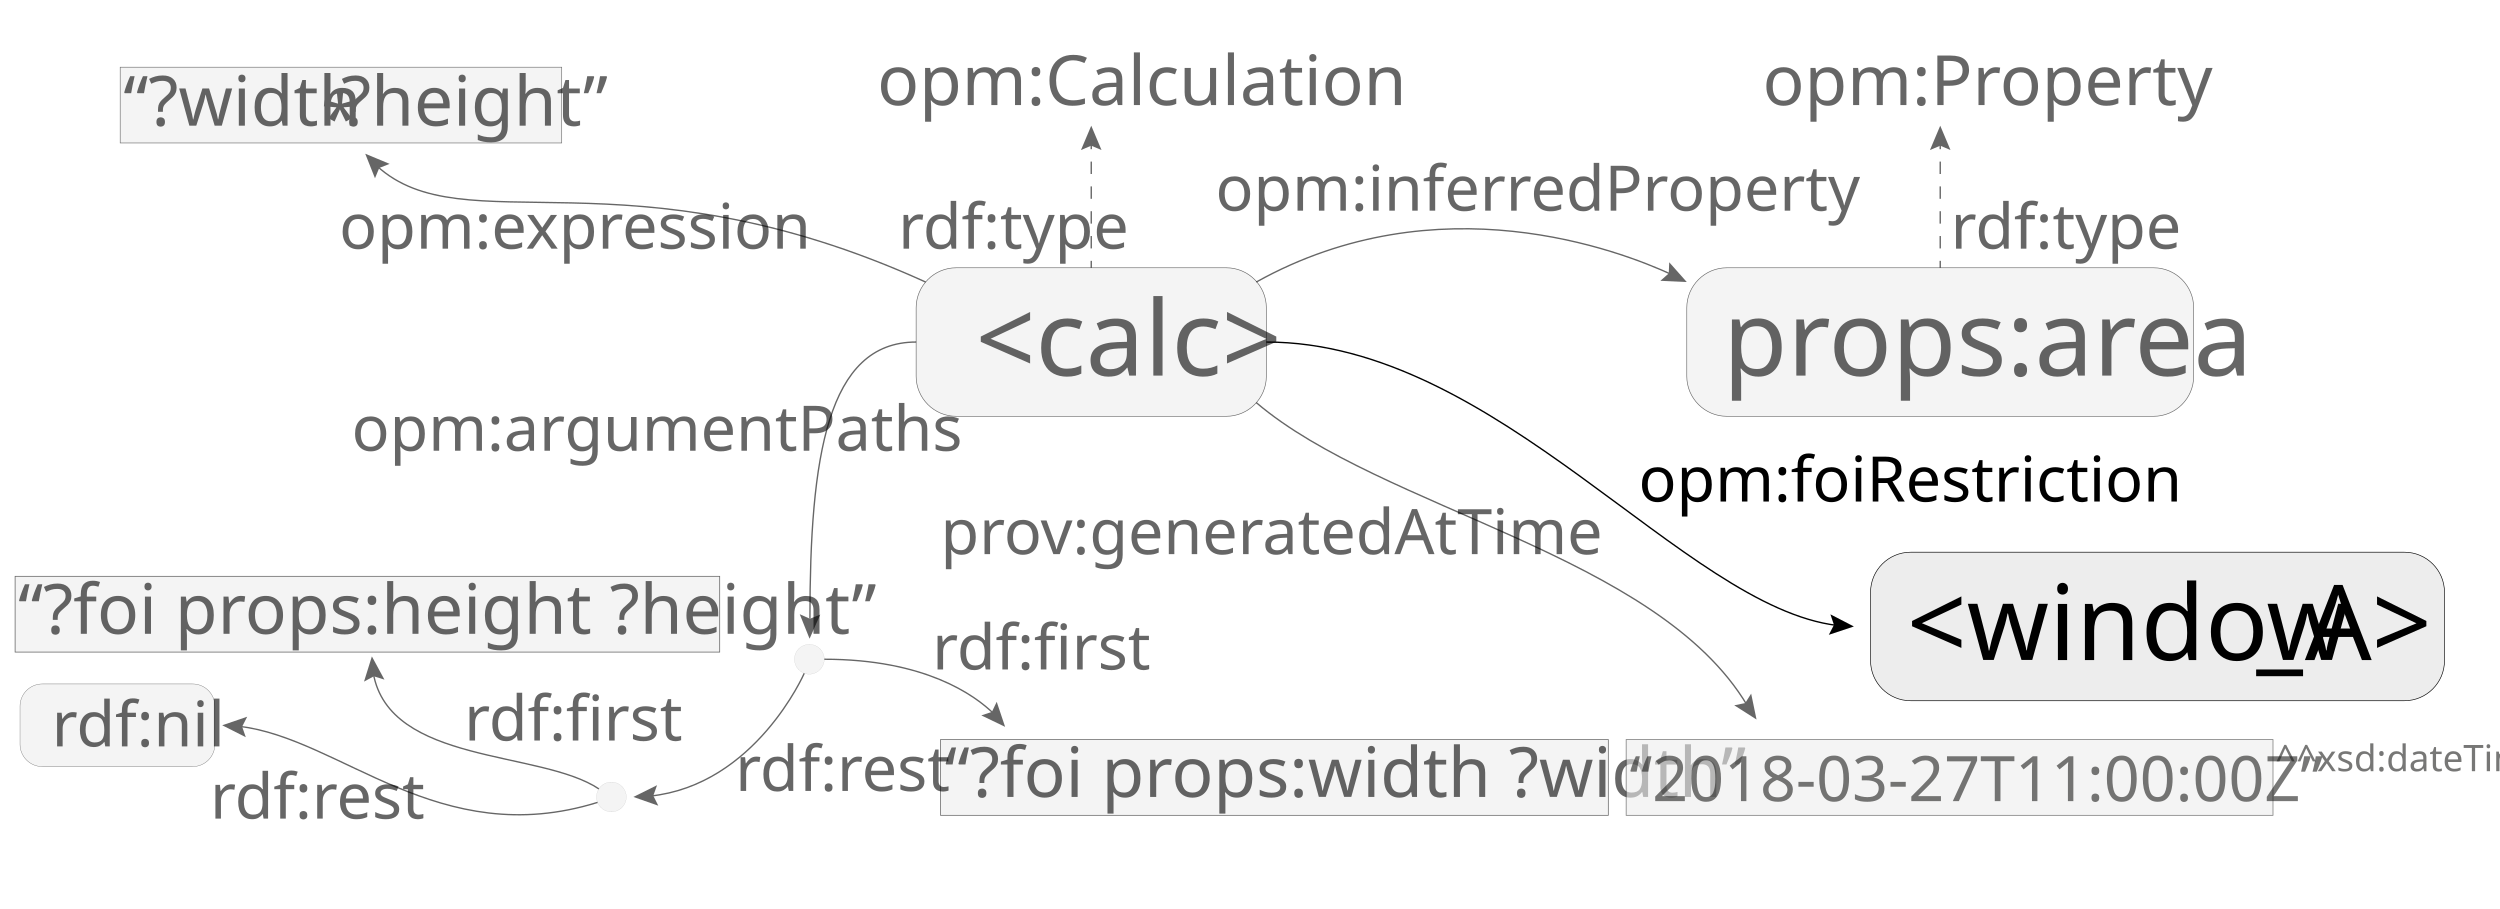
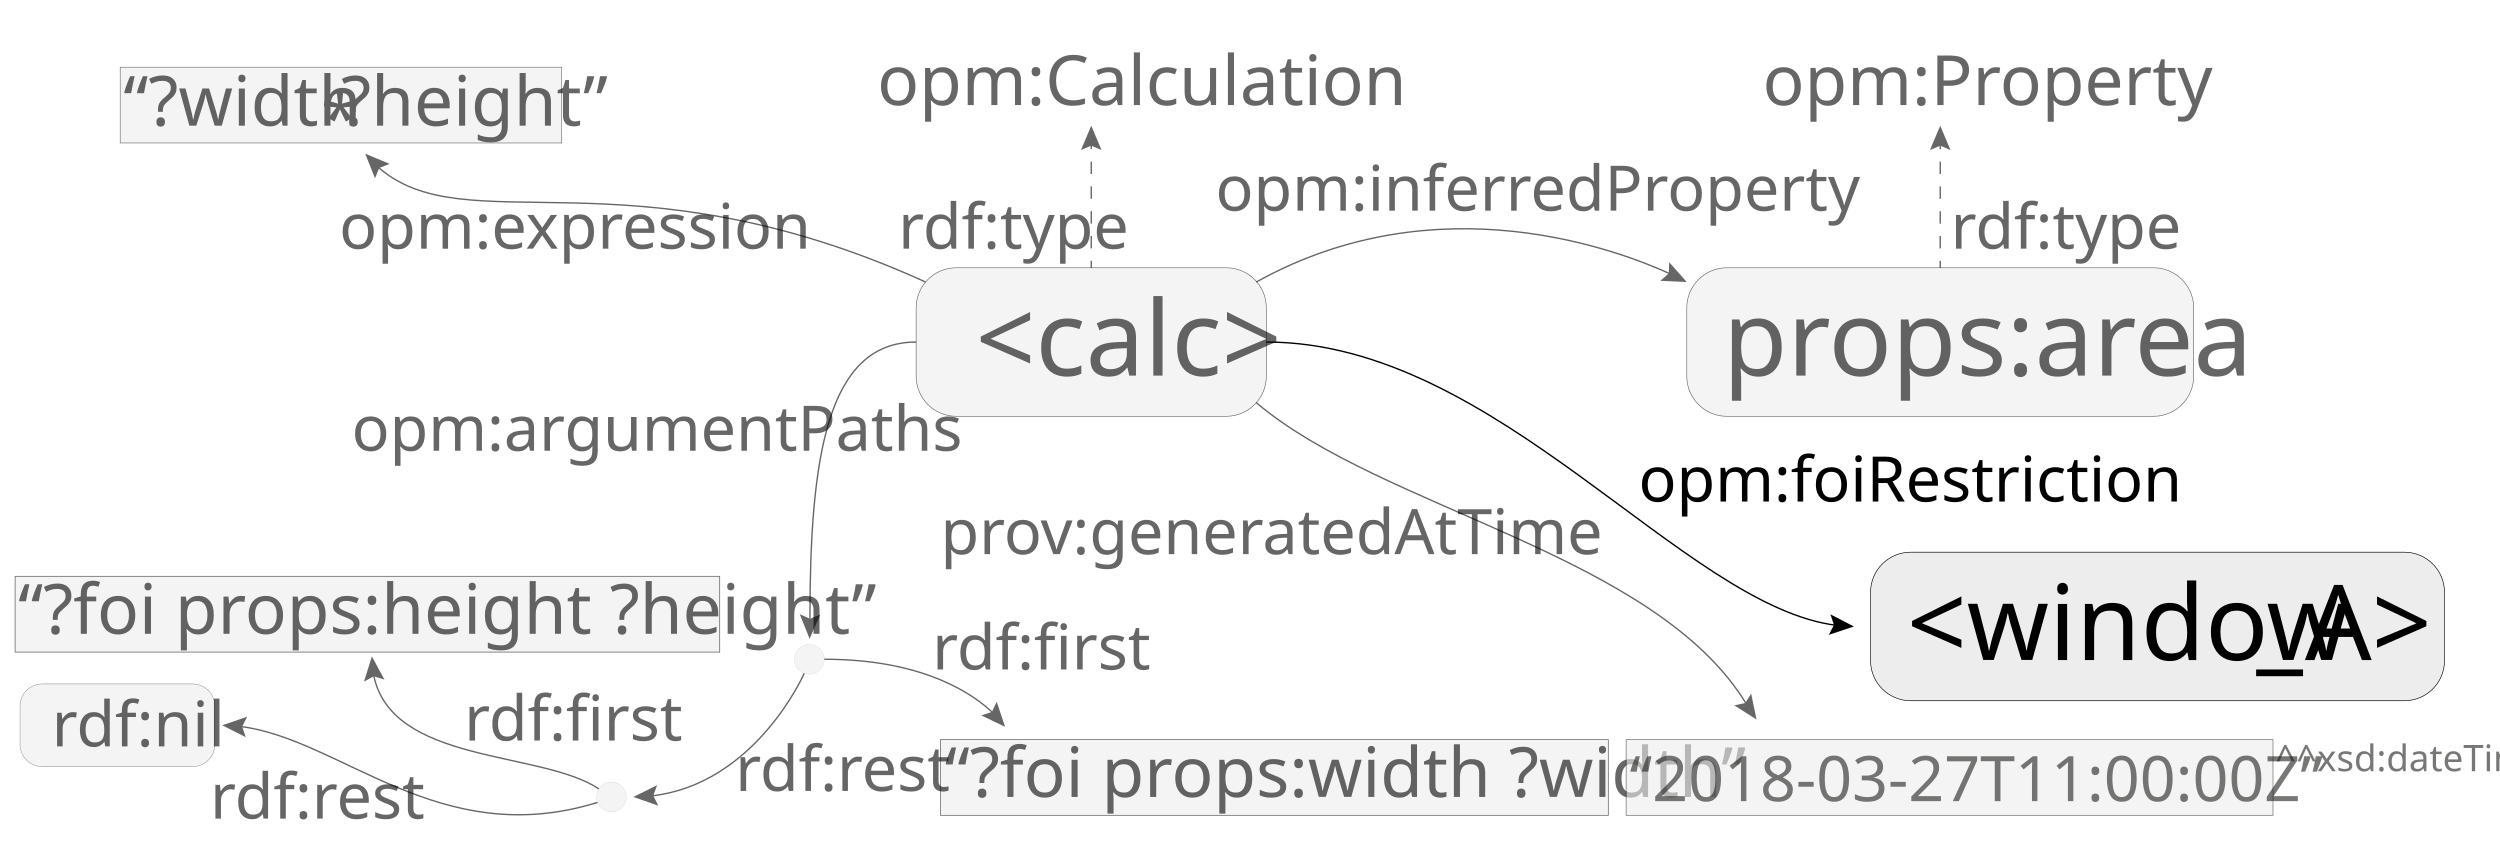
- <svg xmlns="http://www.w3.org/2000/svg" version="1.1" id="Layer_1" x="0px" y="0px" width="721px" height="262px" viewBox="0 0 721 262" enable-background="new 0 0 721 262" xml:space="preserve">
-   <rect x="34.666" y="19.381" opacity="0.6" fill="#EDEDED" stroke="#000000" stroke-width="0.174" stroke-miterlimit="10" width="127.334" height="21.85" />
-   <rect x="271.248" y="213.288" opacity="0.6" fill="#EDEDED" stroke="#000000" stroke-width="0.214" stroke-miterlimit="10" width="192.589" height="21.851" />
-   <path opacity="0.6" fill="#EDEDED" stroke="#000000" stroke-width="0.181" stroke-miterlimit="10" d="M365.217,108.5  c0,6.379-5.188,11.563-11.575,11.563h-77.854c-6.391,0-11.572-5.184-11.572-11.563V88.789c0-6.391,5.182-11.563,11.572-11.563  h77.854c6.387,0,11.575,5.172,11.575,11.563V108.5z" />
-   <path opacity="0.6" fill="#EDEDED" stroke="#000000" stroke-width="0.101" stroke-miterlimit="10" d="M61.977,214.652  c0,3.551-2.887,6.435-6.441,6.435H12.214c-3.556,0-6.439-2.884-6.439-6.435v-10.967c0-3.558,2.883-6.436,6.439-6.436h43.321  c3.554,0,6.441,2.878,6.441,6.436L61.977,214.652L61.977,214.652z" />
+ <svg xmlns="http://www.w3.org/2000/svg" version="1.1" id="Layer_1" x="0px" y="0px" width="721px" height="247.5px" viewBox="0 0 721 247.5" enable-background="new 0 0 721 247.5" xml:space="preserve">
+   <rect x="34.666" y="19.381" opacity="0.6" fill="#EDEDED" stroke="#000000" stroke-width="0.174" stroke-miterlimit="10" enable-background="new    " width="127.334" height="21.85" />
+   <rect x="271.248" y="213.288" opacity="0.6" fill="#EDEDED" stroke="#000000" stroke-width="0.214" stroke-miterlimit="10" enable-background="new    " width="192.589" height="21.851" />
+   <path opacity="0.6" fill="#EDEDED" stroke="#000000" stroke-width="0.181" stroke-miterlimit="10" enable-background="new    " d="  M365.217,108.5c0,6.379-5.188,11.563-11.575,11.563h-77.854c-6.391,0-11.572-5.184-11.572-11.563V88.789  c0-6.391,5.182-11.563,11.572-11.563h77.854c6.387,0,11.575,5.172,11.575,11.563V108.5z" />
+   <path opacity="0.6" fill="#EDEDED" stroke="#000000" stroke-width="0.101" stroke-miterlimit="10" enable-background="new    " d="  M61.977,214.652c0,3.551-2.887,6.435-6.441,6.435H12.214c-3.556,0-6.439-2.884-6.439-6.435v-10.967c0-3.559,2.883-6.437,6.439-6.437  h43.321c3.554,0,6.441,2.878,6.441,6.437L61.977,214.652L61.977,214.652z" />
  <g opacity="0.6">
    <text transform="matrix(1 0 0 1 281.3477 108.3291)" font-family="'GeosansLight'" font-size="30.2">&lt;calc&gt;</text>
  </g>
-   <path opacity="0.6" fill="#EDEDED" stroke="#000000" stroke-width="0.181" stroke-miterlimit="10" d="M632.658,108.5  c0,6.379-5.188,11.563-11.574,11.563H498.041c-6.391,0-11.574-5.184-11.574-11.563V88.789c0-6.391,5.186-11.563,11.574-11.563  h123.043c6.387,0,11.574,5.172,11.574,11.563V108.5L632.658,108.5z" />
+   <path opacity="0.6" fill="#EDEDED" stroke="#000000" stroke-width="0.181" stroke-miterlimit="10" enable-background="new    " d="  M632.658,108.5c0,6.379-5.188,11.563-11.574,11.563H498.041c-6.391,0-11.574-5.184-11.574-11.563V88.789  c0-6.391,5.187-11.563,11.574-11.563h123.043c6.387,0,11.574,5.172,11.574,11.563V108.5L632.658,108.5z" />
  <g opacity="0.6">
    <text transform="matrix(1 0 0 1 496.9258 108.3291)" font-family="'GeosansLight'" font-size="30.2">props:area</text>
  </g>
-   <path fill="#EDEDED" stroke="#000000" stroke-width="0.181" stroke-miterlimit="10" d="M704.993,190.529  c0,6.379-5.188,11.563-11.574,11.563H551.041c-6.391,0-11.574-5.184-11.574-11.563v-19.711c0-6.392,5.186-11.563,11.574-11.563  h142.378c6.387,0,11.574,5.172,11.574,11.563V190.529L704.993,190.529z" />
+   <path fill="#EDEDED" stroke="#000000" stroke-width="0.181" stroke-miterlimit="10" d="M704.993,190.529  c0,6.379-5.188,11.563-11.574,11.563H551.041c-6.391,0-11.574-5.184-11.574-11.563v-19.711c0-6.393,5.187-11.563,11.574-11.563  h142.378c6.387,0,11.574,5.172,11.574,11.563V190.529L704.993,190.529z" />
  <g>
-     <text transform="matrix(1 0 0 1 549.9258 190.3584)" enable-background="new    ">
-       <tspan x="0" y="0" font-family="'GeosansLight'" font-size="30.2">&lt;window</tspan>
-       <tspan x="100.807" y="0" font-family="'AdobeDevanagari-Regular'" font-size="30.2">_</tspan>
-       <tspan x="114.8" y="0" font-family="'GeosansLight'" font-size="30.2">A&gt;</tspan>
-     </text>
+     <text transform="matrix(1 0 0 1 549.9258 190.3584)" font-family="'GeosansLight'" font-size="30.2">&lt;window</text>
+     <text transform="matrix(1 0 0 1 650.7324 190.3584)" font-family="'AdobeDevanagari-Regular'" font-size="30.2">_</text>
+     <text transform="matrix(1 0 0 1 664.7256 190.3584)" font-family="'GeosansLight'" font-size="30.2">A&gt;</text>
  </g>
  <g opacity="0.6">
    <text transform="matrix(1 0 0 1 97.8149 71.7139)" font-family="'GeosansLight'" font-size="18.12">opm:expression</text>
  </g>
  <g opacity="0.6">
    <text transform="matrix(1 0 0 1 268.8467 193.0752)" font-family="'GeosansLight'" font-size="18.12">rdf:first</text>
  </g>
  <g opacity="0.6">
    <text transform="matrix(1 0 0 1 133.8677 213.5723)" font-family="'GeosansLight'" font-size="18.12">rdf:first</text>
  </g>
  <g opacity="0.6">
    <text transform="matrix(1 0 0 1 60.5791 236.082)" font-family="'GeosansLight'" font-size="18.12">rdf:rest</text>
  </g>
  <g opacity="0.6">
    <text transform="matrix(1 0 0 1 14.9229 215.2666)" font-family="'GeosansLight'" font-size="18.12">rdf:nil</text>
  </g>
  <g opacity="0.6">
    <text transform="matrix(1 0 0 1 212.0425 228.0977)" font-family="'GeosansLight'" font-size="18.12">rdf:rest</text>
  </g>
  <g opacity="0.6">
    <text transform="matrix(1 0 0 1 259.0361 71.7139)" font-family="'GeosansLight'" font-size="18.12">rdf:type</text>
  </g>
  <g opacity="0.6">
    <text transform="matrix(1 0 0 1 562.5723 71.7139)" font-family="'GeosansLight'" font-size="18.12">rdf:type</text>
  </g>
  <g opacity="0.6">
    <text transform="matrix(1 0 0 1 271.2476 159.8135)" font-family="'GeosansLight'" font-size="18.12">prov:generatedAtTime</text>
  </g>
  <g opacity="0.6">
    <text transform="matrix(1 0 0 1 252.9873 30.3057)" font-family="'GeosansLight'" font-size="20">opm:Calculation</text>
  </g>
  <g opacity="0.6">
    <g>
      <path fill="none" stroke="#000000" stroke-width="0.4" stroke-miterlimit="10" d="M266.938,81.334    c-86.369-39.228-133.126-10.423-158.319-33.539" />
      <g>
        <polygon points="112.37,47.261 109.375,48.441 108.146,51.416 105.333,44.332    " />
      </g>
    </g>
  </g>
  <g opacity="0.6">
    <g>
-       <path fill="none" stroke="#000000" stroke-width="0.4" stroke-miterlimit="10" d="M362.322,81.334    c52.412-29.183,104.82-9.084,119.867-2.121" />
+       <path fill="none" stroke="#000000" stroke-width="0.4" stroke-miterlimit="10" d="M362.322,81.334    c52.412-29.183,104.819-9.084,119.867-2.121" />
      <g>
        <polygon points="478.853,80.984 481.265,78.853 481.403,75.637 486.467,81.334    " />
      </g>
    </g>
  </g>
  <g opacity="0.6">
    <text transform="matrix(1 0 0 1 350.5537 60.751)" font-family="'GeosansLight'" font-size="18.12">opm:inferredProperty</text>
  </g>
  <g>
    <text transform="matrix(1 0 0 1 472.5547 144.6338)" font-family="'GeosansLight'" font-size="18.12">opm:foiRestriction</text>
  </g>
  <g opacity="0.6">
    <text transform="matrix(1 0 0 1 101.4058 129.9883)" font-family="'GeosansLight'" font-size="18.12">opm:argumentPaths</text>
  </g>
  <g opacity="0.6">
    <text transform="matrix(1 0 0 1 35.5933 36.25)" font-family="'GeosansLight'" font-size="20">“?width</text>
    <text transform="matrix(1 0 0 1 92.5923 41.25)" font-family="'GeosansLight'" font-size="20">*</text>
    <text transform="matrix(1 0 0 1 98.3721 36.25)" font-family="'GeosansLight'" font-size="20">?height”</text>
  </g>
  <g opacity="0.6">
    <text transform="matrix(1 0 0 1 272.4956 229.8408)" font-family="'GeosansLight'" font-size="20">“?foi props:width ?width”</text>
  </g>
  <g opacity="0.6">
    <g>
      <line fill="none" stroke="#000000" stroke-width="0.4" stroke-miterlimit="10" x1="314.716" y1="77.225" x2="314.716" y2="75.225" />
      <line fill="none" stroke="#000000" stroke-width="0.4" stroke-miterlimit="10" stroke-dasharray="3.578,3.578" x1="314.716" y1="71.647" x2="314.716" y2="44.814" />
      <line fill="none" stroke="#000000" stroke-width="0.4" stroke-miterlimit="10" x1="314.716" y1="43.026" x2="314.716" y2="41.026" />
      <g>
        <polygon points="317.678,43.272 314.716,42.014 311.753,43.272 314.716,36.25    " />
      </g>
    </g>
  </g>
  <g opacity="0.6">
    <text transform="matrix(1 0 0 1 508.334 30.3057)" font-family="'GeosansLight'" font-size="20">opm:Property</text>
  </g>
  <g opacity="0.6">
    <g>
      <line fill="none" stroke="#000000" stroke-width="0.4" stroke-miterlimit="10" x1="559.563" y1="77.225" x2="559.563" y2="75.225" />
      <line fill="none" stroke="#000000" stroke-width="0.4" stroke-miterlimit="10" stroke-dasharray="3.578,3.578" x1="559.563" y1="71.647" x2="559.563" y2="44.814" />
      <line fill="none" stroke="#000000" stroke-width="0.4" stroke-miterlimit="10" x1="559.563" y1="43.026" x2="559.563" y2="41.026" />
      <g>
        <polygon points="562.525,43.272 559.563,42.014 556.6,43.272 559.563,36.25    " />
      </g>
    </g>
  </g>
  <g opacity="0.6">
    <g>
-       <path fill="none" stroke="#000000" stroke-width="0.4" stroke-miterlimit="10" d="M362.322,116.126    c36.14,30.808,115.626,43.688,141.613,87.375" />
+       <path fill="none" stroke="#000000" stroke-width="0.4" stroke-miterlimit="10" d="M362.322,116.126    c36.14,30.808,115.626,43.688,141.612,87.375" />
      <g>
        <polygon points="500.158,203.41 503.311,202.766 505.035,200.046 506.584,207.51    " />
      </g>
    </g>
  </g>
  <g opacity="0.6">
    <g>
      <path fill="none" stroke="#000000" stroke-width="0.4" stroke-miterlimit="10" d="M264.216,98.645    c-25.659,0-30.633,33.146-30.633,79.804" />
      <g>
        <polygon points="230.643,177.137 233.583,178.448 236.567,177.241 233.481,184.21    " />
      </g>
    </g>
  </g>
  <g opacity="0.6">
    <g>
      <path fill="none" stroke="#000000" stroke-width="0.4" stroke-miterlimit="10" d="M187.438,229.598    c30.416-3.13,44.511-35.428,44.511-35.428" />
      <g>
        <polygon points="189.856,232.364 188.417,229.484 189.491,226.451 182.664,229.841    " />
      </g>
    </g>
  </g>
  <g opacity="0.6">
    <g>
      <path fill="none" stroke="#000000" stroke-width="0.4" stroke-miterlimit="10" d="M286.772,205.998    c-5.727-5.641-20.104-15.871-49.054-15.871" />
      <g>
        <polygon points="287.452,202.398 286.063,205.303 283.009,206.318 289.877,209.625    " />
      </g>
    </g>
  </g>
-   <circle opacity="0.6" fill="#EDEDED" stroke="#000000" stroke-width="0.024" stroke-miterlimit="10" cx="233.414" cy="190.126" r="4.306" />
-   <circle opacity="0.6" fill="#EDEDED" stroke="#000000" stroke-width="0.024" stroke-miterlimit="10" cx="176.326" cy="229.841" r="4.305" />
+   <circle opacity="0.6" fill="#EDEDED" stroke="#000000" stroke-width="0.024" stroke-miterlimit="10" enable-background="new    " cx="233.414" cy="190.126" r="4.306" />
+   <circle opacity="0.6" fill="#EDEDED" stroke="#000000" stroke-width="0.024" stroke-miterlimit="10" enable-background="new    " cx="176.326" cy="229.841" r="4.305" />
  <g opacity="0.6">
    <g>
      <path fill="none" stroke="#000000" stroke-width="0.4" stroke-miterlimit="10" d="M172.708,227.514    c-16.811-11.236-60.47-6.955-65.066-33.445" />
      <g>
        <polygon points="110.876,196.009 107.806,195.042 104.979,196.581 107.25,189.305    " />
      </g>
    </g>
  </g>
  <g opacity="0.6">
    <g>
      <path fill="none" stroke="#000000" stroke-width="0.4" stroke-miterlimit="10" d="M172.323,231.416    c-45.79,14.245-74.062-18.576-103.477-21.966" />
      <g>
        <polygon points="71.293,206.698 69.833,209.566 70.884,212.609 64.083,209.169    " />
      </g>
    </g>
  </g>
-   <rect x="4.36" y="166.212" opacity="0.6" fill="#EDEDED" stroke="#000000" stroke-width="0.22" stroke-miterlimit="10" width="203.2" height="21.851" />
+   <rect x="4.36" y="166.212" opacity="0.6" fill="#EDEDED" stroke="#000000" stroke-width="0.22" stroke-miterlimit="10" enable-background="new    " width="203.2" height="21.851" />
  <g opacity="0.6">
    <text transform="matrix(1 0 0 1 5.2549 182.7793)" font-family="'GeosansLight'" font-size="20">“?foi props:height ?height”</text>
  </g>
-   <rect x="468.985" y="213.288" opacity="0.6" fill="#ECECEC" stroke="#1D1D1B" stroke-width="0.211" stroke-miterlimit="10" width="186.547" height="21.851" />
+   <rect x="468.985" y="213.288" opacity="0.6" fill="#ECECEC" stroke="#1D1D1B" stroke-width="0.211" stroke-miterlimit="10" enable-background="new    " width="186.547" height="21.851" />
  <text transform="matrix(1 0 0 1 469.9854 231.0488)" opacity="0.6" fill="#1D1D1B" enable-background="new    " font-family="'GeosansLight'" font-size="18.12">“2018-03-27T11:00:00Z”</text>
  <text transform="matrix(1 0 0 1 656.1592 222.4092)" opacity="0.6" fill="#1D1D1B" enable-background="new    " font-family="'GeosansLight'" font-size="10.564">^^xsd:dateTime</text>
  <g>
    <g>
-       <path fill="none" stroke="#000000" stroke-width="0.4" stroke-miterlimit="10" d="M365.217,98.645    c66.706,0,120.268,76.423,164.679,81.738" />
+       <path fill="none" stroke="#000000" stroke-width="0.4" stroke-miterlimit="10" d="M365.217,98.645    c66.706,0,120.269,76.423,164.68,81.738" />
      <g>
        <polygon points="527.429,183.083 528.913,180.227 527.889,177.176 534.66,180.674    " />
      </g>
    </g>
  </g>
</svg>
